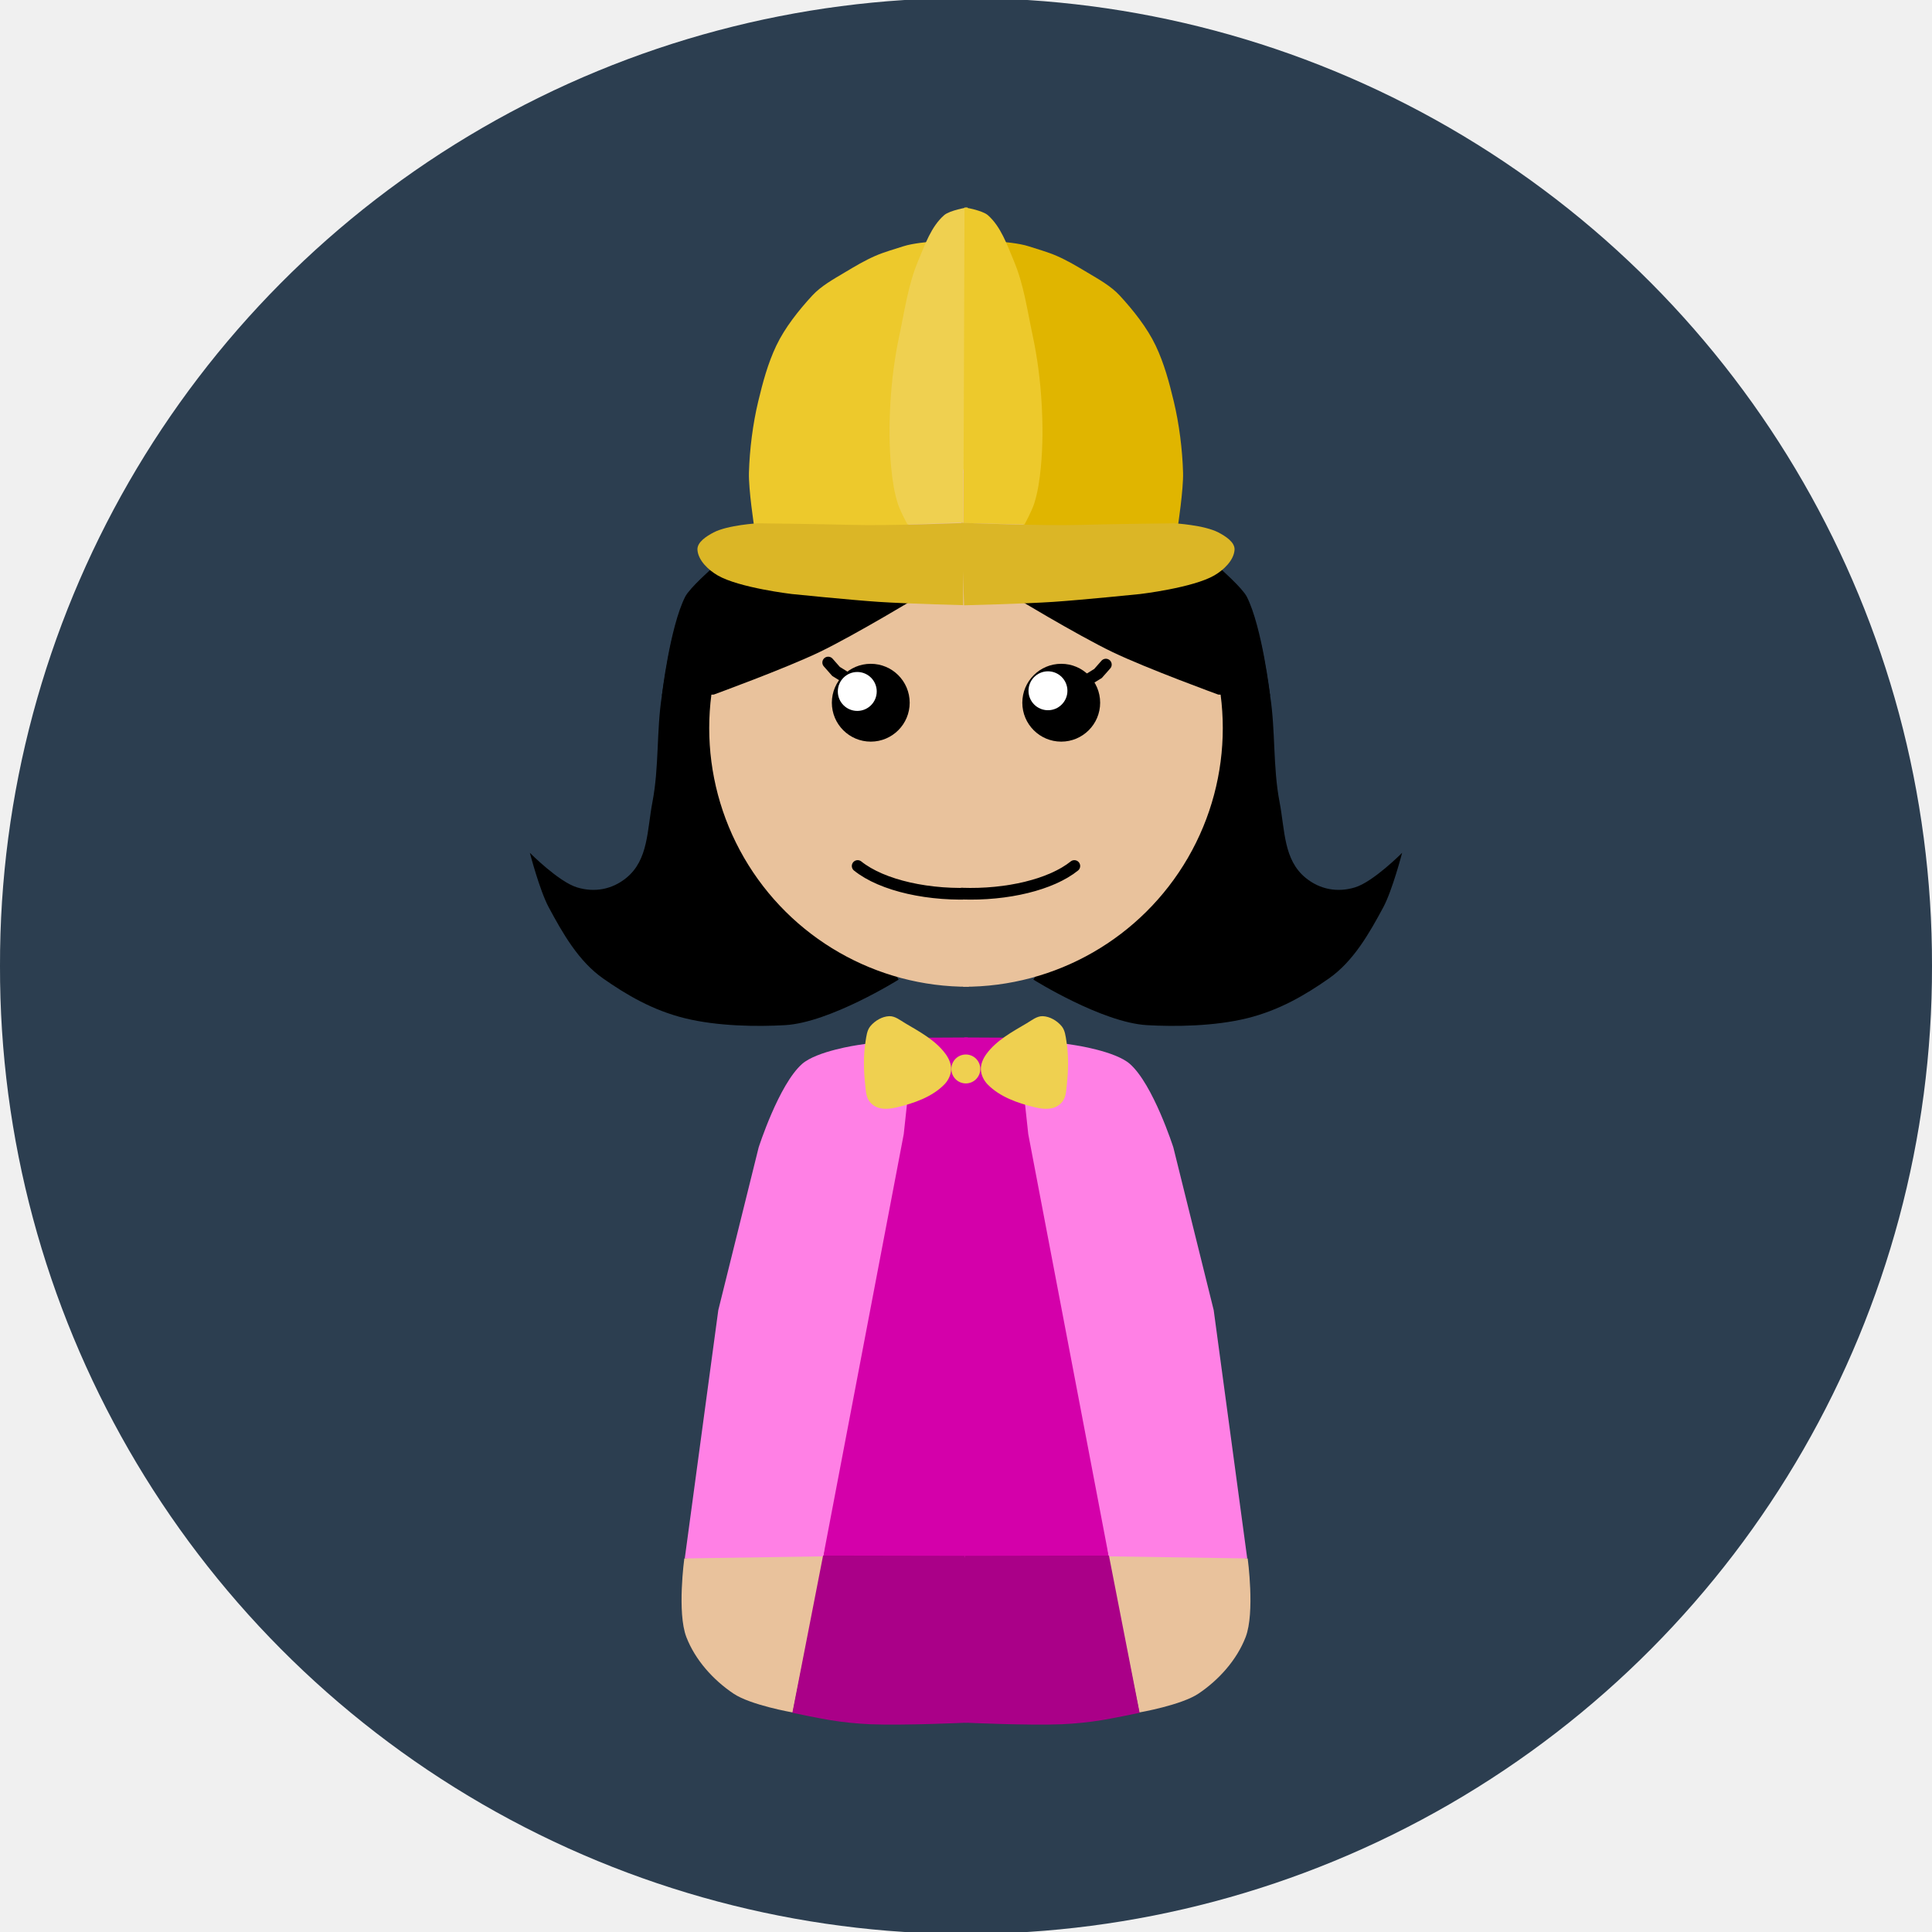
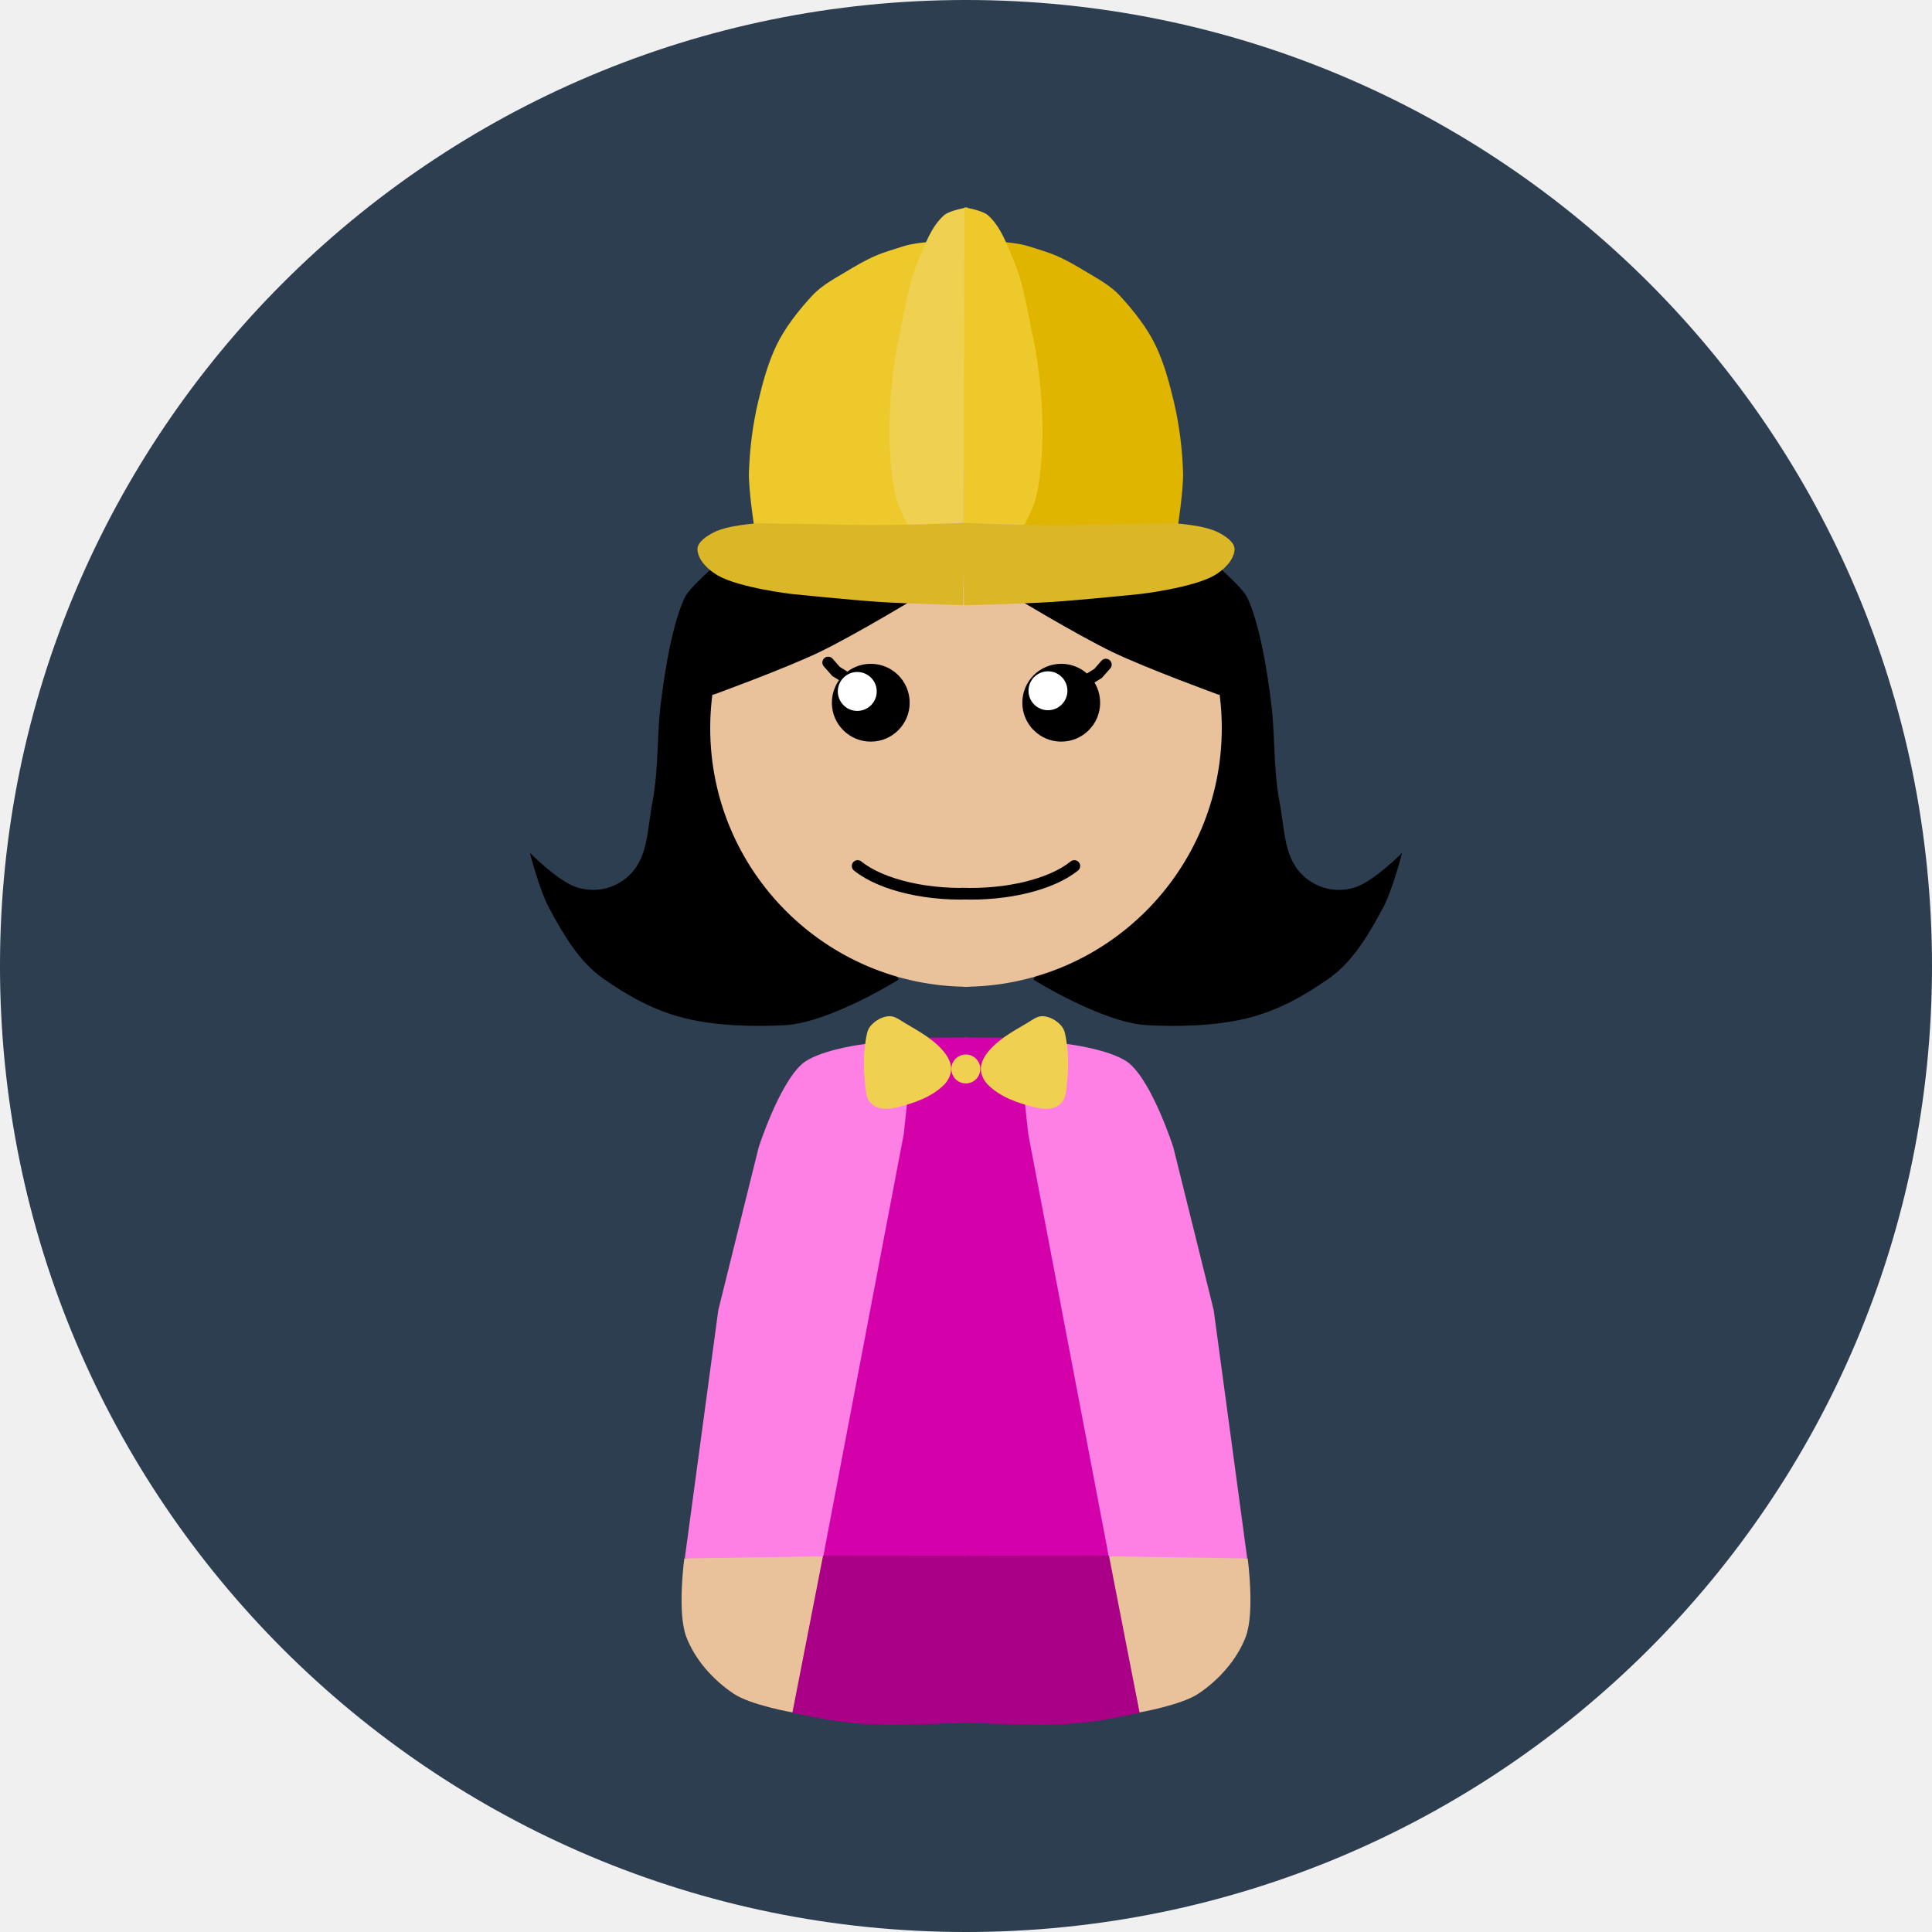
<svg xmlns="http://www.w3.org/2000/svg" width="496.469" height="496.469" id="svg4016" version="1.1">
  <defs id="defs4018" />
  <g id="layer1" transform="translate(-91.76544,-295.5562)">
-     <path style="fill:#2c3e50;fill-opacity:1;stroke:none" id="path3942" d="m -166.926,511.911 a 248.235,248.235 0 1 1 -496.469,0 248.235,248.235 0 1 1 496.469,0 z" transform="translate(755.1602,31.87953)" />
+     <path style="fill:#2c3e50;fill-opacity:1;stroke:none" id="path3942" d="m -166.926,511.911 c 0,137.096 -111.138,248.235 -248.235,248.235 -137.096,0 -248.235,-111.138 -248.235,-248.235 0,-137.096 111.138,-248.235 248.235,-248.235 137.096,0 248.235,111.138 248.235,248.235 z" transform="translate(755.1602,31.87953)" />
    <path style="fill:none;display:inline" d="m 330.769,547.008 c -2.517,-0.407 -5.296,-0.944 -6.175,-1.194 -1.374,-0.39 -4.872,-5.434 -24.918,-35.929 l -23.319,-35.474 12.896,-5.155 c 10.847,-4.335 15.172,-6.427 27.22,-13.164 7.878,-4.405 14.212,-8.121 14.075,-8.258 -0.255,-0.255 -37.607,-3.859 -40.318,-3.89 -1.965,-0.023 -1.571,-0.76 3.121,-5.827 7.92,-8.554 18.907,-15.161 30.477,-18.327 4.556,-1.247 14.806,-2.64 15.358,-2.087 0.204,0.204 0.486,29.57 0.628,65.259 l 0.258,64.889 -2.363,-0.052 c -1.3,-0.029 -4.423,-0.385 -6.94,-0.792 z" id="path3077-0" />
    <path style="fill:#000000;fill-opacity:1;stroke:none;display:inline" d="m 322.694,547.28 c 0,0 -17.658,11.059 -29.212,11.712 -7.227,0.408 -17.285,0.294 -25.673,-1.766 -8.388,-2.061 -15.107,-6.068 -21.039,-10.215 -6.297,-4.401 -10.364,-11.54 -14,-18.308 -2.337,-4.35 -4.846,-14 -4.846,-14 0,0 7.368,7.432 12.116,8.885 4.492,1.374 9.007,0.538 12.654,-2.423 5.728,-4.651 5.335,-12.274 6.731,-19.52 1.734,-9.004 1.013,-18.267 2.423,-27.327 1.339,-8.603 2.535,-17.537 6.462,-25.308 1.15,-2.277 6.369,-7.351 6.369,-7.351 l 54.209,6.543 c 0,0 -17.42,10.547 -26.587,14.943 -8.787,4.213 -27.125,10.904 -27.125,10.904 z" id="path3022-9" />
-     <path style="fill:#e9c29c;fill-opacity:1;stroke:#e9c29c;stroke-opacity:1;display:inline" id="path3020-2" d="m 186.58,571.143 a 65.963,65.963 0 1 1 0,-131.925" transform="translate(154.1534,-22.51668)" />
-     <path style="fill:#000000;stroke:none;display:inline" id="path3849-5" d="m 109.04,445.612 a 8.144,8.144 0 1 1 -16.289,0 8.144,8.144 0 1 1 16.289,0 z" transform="matrix(1.227844,0,0,1.227844,191.644,-71.0075)" />
+     <path style="fill:#e9c29c;fill-opacity:1;stroke:#e9c29c;stroke-opacity:1;display:inline" id="path3020-2" d="m 186.58,571.143 c -36.43,0 -65.963,-29.532 -65.963,-65.963 -1e-5,-36.43 29.532,-65.963 65.963,-65.963 0,0 0,0 0,0" transform="translate(154.1534,-22.51668)" />
+     <path style="fill:#000000;stroke:none;display:inline" id="path3849-5" d="m 109.04,445.612 c 0,4.498 -3.646,8.144 -8.144,8.144 -4.498,0 -8.144,-3.646 -8.144,-8.144 0,-4.498 3.646,-8.144 8.144,-8.144 4.498,0 8.144,3.646 8.144,8.144 z" transform="matrix(1.227844,0,0,1.227844,191.644,-71.0075)" />
    <path style="fill:#e9c29c;fill-opacity:1;stroke:none;display:inline" d="m 304.486,690.48 -9.022,45.13 c 0,0 -10.796,-1.876 -15.212,-4.846 -5.234,-3.521 -9.85,-8.651 -12.116,-14.539 -2.419,-6.287 -0.522,-20.193 -0.522,-20.193 z" id="path3869-3" />
    <path style="fill:#d400aa;stroke:none;display:inline;fill-opacity:1" d="m 340.426,562.155 0,133.608 -37.087,-0.337 14.269,-109.444 9.087,-23.76 z" id="path3796-2" />
    <path style="fill:#ff80e5;stroke:none;display:inline;fill-opacity:1" d="m 324.002,586.992 -20.683,108.502 -35.587,0.538 8.616,-63.809 10.366,-41.799 c 0,0 5.18,-16.191 11.173,-21.471 3.769,-3.321 14.269,-4.846 14.269,-4.846 l 14.539,-2.154 z" id="path3024-0" />
    <path style="fill:#aa0088;fill-opacity:1;stroke:none;display:inline" d="m 340.291,695.359 0,42.876 c 0,0 -16.564,0.76 -24.837,0.404 -3.515,-0.151 -7.029,-0.504 -10.5,-1.077 -3.179,-0.524 -9.566,-1.868 -9.566,-1.868 l 7.883,-40.402 z" id="path3798-7" />
    <path style="fill:#efd050;fill-opacity:1;stroke:none;display:inline" d="m 334.75,566.394 c -2.566,-3.509 -6.632,-5.69 -10.376,-7.901 -1.284,-0.758 -2.602,-1.861 -4.093,-1.809 -1.83,0.065 -3.681,1.164 -4.855,2.57 -0.874,1.048 -1.023,2.555 -1.237,3.903 -0.583,3.666 -0.503,7.447 -0.095,11.137 0.154,1.392 0.19,2.917 0.952,4.093 0.542,0.836 1.432,1.5 2.38,1.809 1.539,0.502 3.281,0.282 4.855,-0.095 4.388,-1.052 9.039,-2.666 12.184,-5.902 0.97,-0.998 1.658,-2.417 1.713,-3.808 0.057,-1.414 -0.592,-2.856 -1.428,-3.998 z" id="path3820-6" />
    <path style="fill:#edc92c;fill-opacity:1;stroke:none;display:inline" d="m 330.674,357.7 2.475,51.212 -9.043,24.273 -38.551,-2.38 c 0,0 -1.454,-9.504 -1.333,-13.802 0.167,-5.93 0.997,-12.508 2.38,-18.276 1.179,-4.918 2.488,-9.809 4.664,-14.374 2.197,-4.609 5.77,-9.099 9.233,-12.851 2.26,-2.448 5.421,-4.194 8.281,-5.902 2.791,-1.667 5.157,-3.081 7.901,-4.284 2.334,-1.023 5.208,-1.808 7.234,-2.475 2.42,-0.796 6.758,-1.142 6.758,-1.142 z" id="path3824-3" />
    <path style="fill:#efd050;fill-opacity:1;stroke:none;display:inline" d="m 340.383,429.758 0,-80.91 c 0,0 -4.56,0.743 -5.997,1.999 -3.337,2.917 -4.943,7.624 -6.663,11.708 -2.595,6.162 -3.457,12.69 -4.855,19.228 -1.205,5.635 -1.936,11.383 -2.285,17.134 -0.338,5.575 -0.348,11.194 0.19,16.753 0.305,3.147 0.754,6.316 1.713,9.329 0.594,1.867 2.475,5.331 2.475,5.331 z" id="path3822-1" />
    <path id="path3826-8" d="m 261.847,474.317 c 0,0 2.059,-17.632 5.986,-25.403 1.15,-2.277 6.845,-7.256 6.845,-7.256 l 54.209,6.543 c 0,0 -17.42,10.547 -26.587,14.943 -8.787,4.213 -27.125,10.904 -27.125,10.904 z" style="fill:#000000;fill-opacity:1;stroke:none;display:inline" />
    <path style="fill:#dbb626;fill-opacity:1;stroke:none;display:inline" d="m 340.464,429.894 c 0,0 -19.745,0.832 -30.154,0.538 -7.651,-0.215 -23.827,-0.404 -23.827,-0.404 0,0 -7.701,0.441 -11.341,2.351 -1.764,0.926 -4.286,2.487 -4.15,4.475 0.186,2.723 2.833,5.195 5.194,6.564 5.518,3.197 19.046,4.784 19.046,4.784 0,0 14.938,1.525 22.346,2.019 7.522,0.502 22.917,0.879 22.917,0.879 z" id="path3079-8" />
    <path style="fill:none;stroke:#000000;stroke-width:3;stroke-linecap:round;stroke-linejoin:miter;stroke-miterlimit:4;stroke-opacity:1;stroke-dasharray:none;display:inline" d="m 309.433,469.846 -2.827,-1.75 -2.019,-2.288" id="path3828-2" />
-     <path style="fill:none;stroke:#000000;stroke-width:3;stroke-linecap:round;stroke-miterlimit:4;stroke-opacity:1;stroke-dasharray:none;display:inline" id="path3835-6" d="M 109.876,495.416 A 30.785,14.278 0 0 1 78.959,488.414" transform="translate(233.2003,29.67945)" />
+     <path style="fill:none;stroke:#000000;stroke-width:3;stroke-linecap:round;stroke-miterlimit:4;stroke-opacity:1;stroke-dasharray:none;display:inline" id="path3835-6" d="m 109.876,495.416 c -12.418,0.804 -24.647,-1.966 -30.917,-7.002" transform="translate(233.2003,29.67945)" />
    <path id="path3908" d="m 349.231,547.008 c 2.517,-0.407 5.296,-0.944 6.175,-1.194 1.374,-0.39 4.872,-5.434 24.918,-35.929 l 23.319,-35.474 -12.896,-5.155 c -10.847,-4.335 -15.172,-6.427 -27.22,-13.164 -7.878,-4.405 -14.212,-8.121 -14.075,-8.258 0.255,-0.255 37.607,-3.859 40.318,-3.89 1.965,-0.023 1.571,-0.76 -3.121,-5.827 -7.92,-8.554 -18.907,-15.161 -30.477,-18.327 -4.556,-1.247 -14.806,-2.64 -15.358,-2.087 -0.204,0.204 -0.486,29.57 -0.628,65.259 l -0.258,64.889 2.363,-0.052 c 1.3,-0.029 4.423,-0.385 6.94,-0.792 z" style="fill:none;display:inline" />
    <path id="path3910" d="m 357.306,547.28 c 0,0 17.658,11.059 29.212,11.712 7.227,0.408 17.285,0.294 25.673,-1.766 8.388,-2.061 15.107,-6.068 21.039,-10.215 6.297,-4.401 10.364,-11.54 14,-18.308 2.337,-4.35 4.846,-14 4.846,-14 0,0 -7.368,7.432 -12.116,8.885 -4.492,1.374 -9.007,0.538 -12.654,-2.423 -5.728,-4.651 -5.335,-12.274 -6.731,-19.52 -1.734,-9.004 -1.013,-18.267 -2.423,-27.327 -1.339,-8.603 -2.535,-17.537 -6.462,-25.308 -1.15,-2.277 -6.369,-7.351 -6.369,-7.351 l -54.209,6.543 c 0,0 17.42,10.547 26.587,14.943 8.787,4.213 27.125,10.904 27.125,10.904 z" style="fill:#000000;fill-opacity:1;stroke:none;display:inline" />
-     <path transform="matrix(-1,0,0,1,525.8466,-22.51668)" d="m 186.58,571.143 a 65.963,65.963 0 1 1 0,-131.925" id="path3912" style="fill:#e9c29c;fill-opacity:1;stroke:#e9c29c;stroke-opacity:1;display:inline" />
-     <path transform="matrix(-1.227844,0,0,1.227844,488.356,-71.0075)" d="m 109.04,445.612 a 8.144,8.144 0 1 1 -16.289,0 8.144,8.144 0 1 1 16.289,0 z" id="path3914" style="fill:#000000;stroke:none;display:inline" />
+     <path transform="matrix(-1,0,0,1,525.8466,-22.51668)" d="m 186.58,571.143 c -36.43,0 -65.963,-29.532 -65.963,-65.963 -1e-5,-36.43 29.532,-65.963 65.963,-65.963 0,0 0,0 0,0" id="path3912" style="fill:#e9c29c;fill-opacity:1;stroke:#e9c29c;stroke-opacity:1;display:inline" />
+     <path transform="matrix(-1.227844,0,0,1.227844,488.356,-71.0075)" d="m 109.04,445.612 c 0,4.498 -3.646,8.144 -8.144,8.144 -4.498,0 -8.144,-3.646 -8.144,-8.144 0,-4.498 3.646,-8.144 8.144,-8.144 4.498,0 8.144,3.646 8.144,8.144 z" id="path3914" style="fill:#000000;stroke:none;display:inline" />
    <path id="path3918" d="m 375.514,690.48 9.022,45.13 c 0,0 10.796,-1.876 15.212,-4.846 5.234,-3.521 9.85,-8.651 12.116,-14.539 2.419,-6.287 0.522,-20.193 0.522,-20.193 z" style="fill:#e9c29c;fill-opacity:1;stroke:none;display:inline" />
    <path id="path3920" d="m 339.574,562.155 0,133.608 37.087,-0.337 L 362.392,585.983 353.305,562.223 z" style="fill:#d400aa;stroke:none;display:inline;fill-opacity:1" />
    <path id="path3922" d="m 355.998,586.992 20.683,108.502 35.587,0.538 -8.616,-63.809 -10.366,-41.799 c 0,0 -5.18,-16.191 -11.173,-21.471 -3.769,-3.321 -14.269,-4.846 -14.269,-4.846 l -14.539,-2.154 z" style="fill:#ff80e5;stroke:none;display:inline;fill-opacity:1" />
    <path id="path3924" d="m 339.709,695.359 0,42.876 c 0,0 16.564,0.76 24.837,0.404 3.515,-0.151 7.029,-0.504 10.5,-1.077 3.179,-0.524 9.566,-1.868 9.566,-1.868 l -7.883,-40.402 z" style="fill:#aa0088;fill-opacity:1;stroke:none;display:inline" />
-     <path transform="matrix(-1,0,0,1,440.8497,124.6369)" d="m 104.612,445.612 a 3.716,3.716 0 1 1 -7.433,0 3.716,3.716 0 1 1 7.433,0 z" id="path3926" style="fill:#efd050;fill-opacity:1;stroke:none;display:inline" />
+     <path transform="matrix(-1,0,0,1,440.8497,124.6369)" d="m 104.612,445.612 c 0,2.052 -1.664,3.716 -3.716,3.716 -2.052,0 -3.716,-1.664 -3.716,-3.716 0,-2.052 1.664,-3.716 3.716,-3.716 2.052,0 3.716,1.664 3.716,3.716 z" id="path3926" style="fill:#efd050;fill-opacity:1;stroke:none;display:inline" />
    <path id="path3928" d="m 345.25,566.394 c 2.566,-3.509 6.632,-5.69 10.376,-7.901 1.284,-0.758 2.602,-1.861 4.093,-1.809 1.83,0.065 3.681,1.164 4.855,2.57 0.874,1.048 1.023,2.555 1.237,3.903 0.583,3.666 0.503,7.447 0.095,11.137 -0.154,1.392 -0.19,2.917 -0.952,4.093 -0.542,0.836 -1.432,1.5 -2.38,1.809 -1.539,0.502 -3.281,0.282 -4.855,-0.095 -4.388,-1.052 -9.039,-2.666 -12.184,-5.902 -0.97,-0.998 -1.658,-2.417 -1.713,-3.808 -0.057,-1.414 0.592,-2.856 1.428,-3.998 z" style="fill:#efd050;fill-opacity:1;stroke:none;display:inline" />
    <path id="path3930" d="m 349.326,357.7 -2.475,51.212 9.043,24.273 38.551,-2.38 c 0,0 1.454,-9.504 1.333,-13.802 -0.167,-5.93 -0.997,-12.508 -2.38,-18.276 -1.179,-4.918 -2.488,-9.809 -4.664,-14.374 -2.197,-4.609 -5.77,-9.099 -9.233,-12.851 -2.26,-2.448 -5.421,-4.194 -8.281,-5.902 -2.791,-1.667 -5.157,-3.081 -7.901,-4.284 -2.334,-1.023 -5.208,-1.808 -7.234,-2.475 -2.42,-0.796 -6.758,-1.142 -6.758,-1.142 z" style="fill:#e0b500;fill-opacity:1;stroke:none;display:inline" />
    <path id="path3932" d="m 339.331,429.949 0.286,-81.101 c 0,0 4.56,0.743 5.997,1.999 3.337,2.917 4.943,7.624 6.663,11.708 2.595,6.162 3.457,12.69 4.855,19.228 1.205,5.635 1.936,11.383 2.285,17.134 0.338,5.575 0.348,11.194 -0.19,16.753 -0.305,3.147 -0.754,6.316 -1.713,9.329 -0.594,1.867 -2.475,5.331 -2.475,5.331 z" style="fill:#edc92c;fill-opacity:1;stroke:none;display:inline" />
    <path style="fill:#000000;fill-opacity:1;stroke:none;display:inline" d="m 418.153,474.317 c 0,0 -2.059,-17.632 -5.986,-25.403 -1.15,-2.277 -6.845,-7.256 -6.845,-7.256 l -54.209,6.543 c 0,0 17.42,10.547 26.587,14.943 8.787,4.213 27.125,10.904 27.125,10.904 z" id="path3934" />
    <path id="path3936" d="m 338.775,429.894 c 0,0 20.506,0.832 30.916,0.538 7.651,-0.215 23.827,-0.404 23.827,-0.404 0,0 7.701,0.441 11.341,2.351 1.764,0.926 4.286,2.487 4.15,4.475 -0.186,2.723 -2.833,5.195 -5.194,6.564 -5.518,3.197 -19.046,4.784 -19.046,4.784 0,0 -14.938,1.525 -22.346,2.019 -7.522,0.502 -22.917,0.879 -22.917,0.879 z" style="fill:#dbb626;fill-opacity:1;stroke:none;display:inline" />
    <path id="path3938" d="m 371.094,470.373 2.827,-1.75 2.019,-2.288" style="fill:none;stroke:#000000;stroke-width:3;stroke-linecap:round;stroke-linejoin:miter;stroke-miterlimit:4;stroke-opacity:1;stroke-dasharray:none;display:inline" />
-     <path transform="matrix(-1,0,0,1,446.7998,29.67945)" d="M 107.958,495.512 A 30.785,14.278 0 0 1 78.959,488.414" id="path3940" style="fill:none;stroke:#000000;stroke-width:3;stroke-linecap:round;stroke-miterlimit:4;stroke-opacity:1;stroke-dasharray:none;display:inline" />
-     <path transform="matrix(-1.76868,0,0,1.76868,539.5146,-315.0804)" d="m 103.723,445.612 a 2.827,2.827 0 1 1 -5.654,0 2.827,2.827 0 1 1 5.654,0 z" id="path3916" style="fill:#ffffff;stroke:none;display:inline" />
-     <path style="fill:#ffffff;stroke:none;display:inline" id="path3849-4-0" d="m 103.723,445.612 a 2.827,2.827 0 1 1 -5.654,0 2.827,2.827 0 1 1 5.654,0 z" transform="matrix(1.76868,0,0,1.76868,133.6076,-314.9049)" />
+     <path transform="matrix(-1,0,0,1,446.7998,29.67945)" d="m 107.958,495.512 c -11.805,0.417 -23.079,-2.343 -28.999,-7.098" id="path3940" style="fill:none;stroke:#000000;stroke-width:3;stroke-linecap:round;stroke-miterlimit:4;stroke-opacity:1;stroke-dasharray:none;display:inline" />
+     <path transform="matrix(-1.76868,0,0,1.76868,539.5146,-315.0804)" d="m 103.723,445.612 c 0,1.561 -1.266,2.827 -2.827,2.827 -1.561,0 -2.827,-1.266 -2.827,-2.827 0,-1.561 1.266,-2.827 2.827,-2.827 1.561,0 2.827,1.266 2.827,2.827 z" id="path3916" style="fill:#ffffff;stroke:none;display:inline" />
+     <path style="fill:#ffffff;stroke:none;display:inline" id="path3849-4-0" d="m 103.723,445.612 c 0,1.561 -1.266,2.827 -2.827,2.827 -1.561,0 -2.827,-1.266 -2.827,-2.827 0,-1.561 1.266,-2.827 2.827,-2.827 1.561,0 2.827,1.266 2.827,2.827 z" transform="matrix(1.76868,0,0,1.76868,133.6076,-314.9049)" />
  </g>
</svg>
